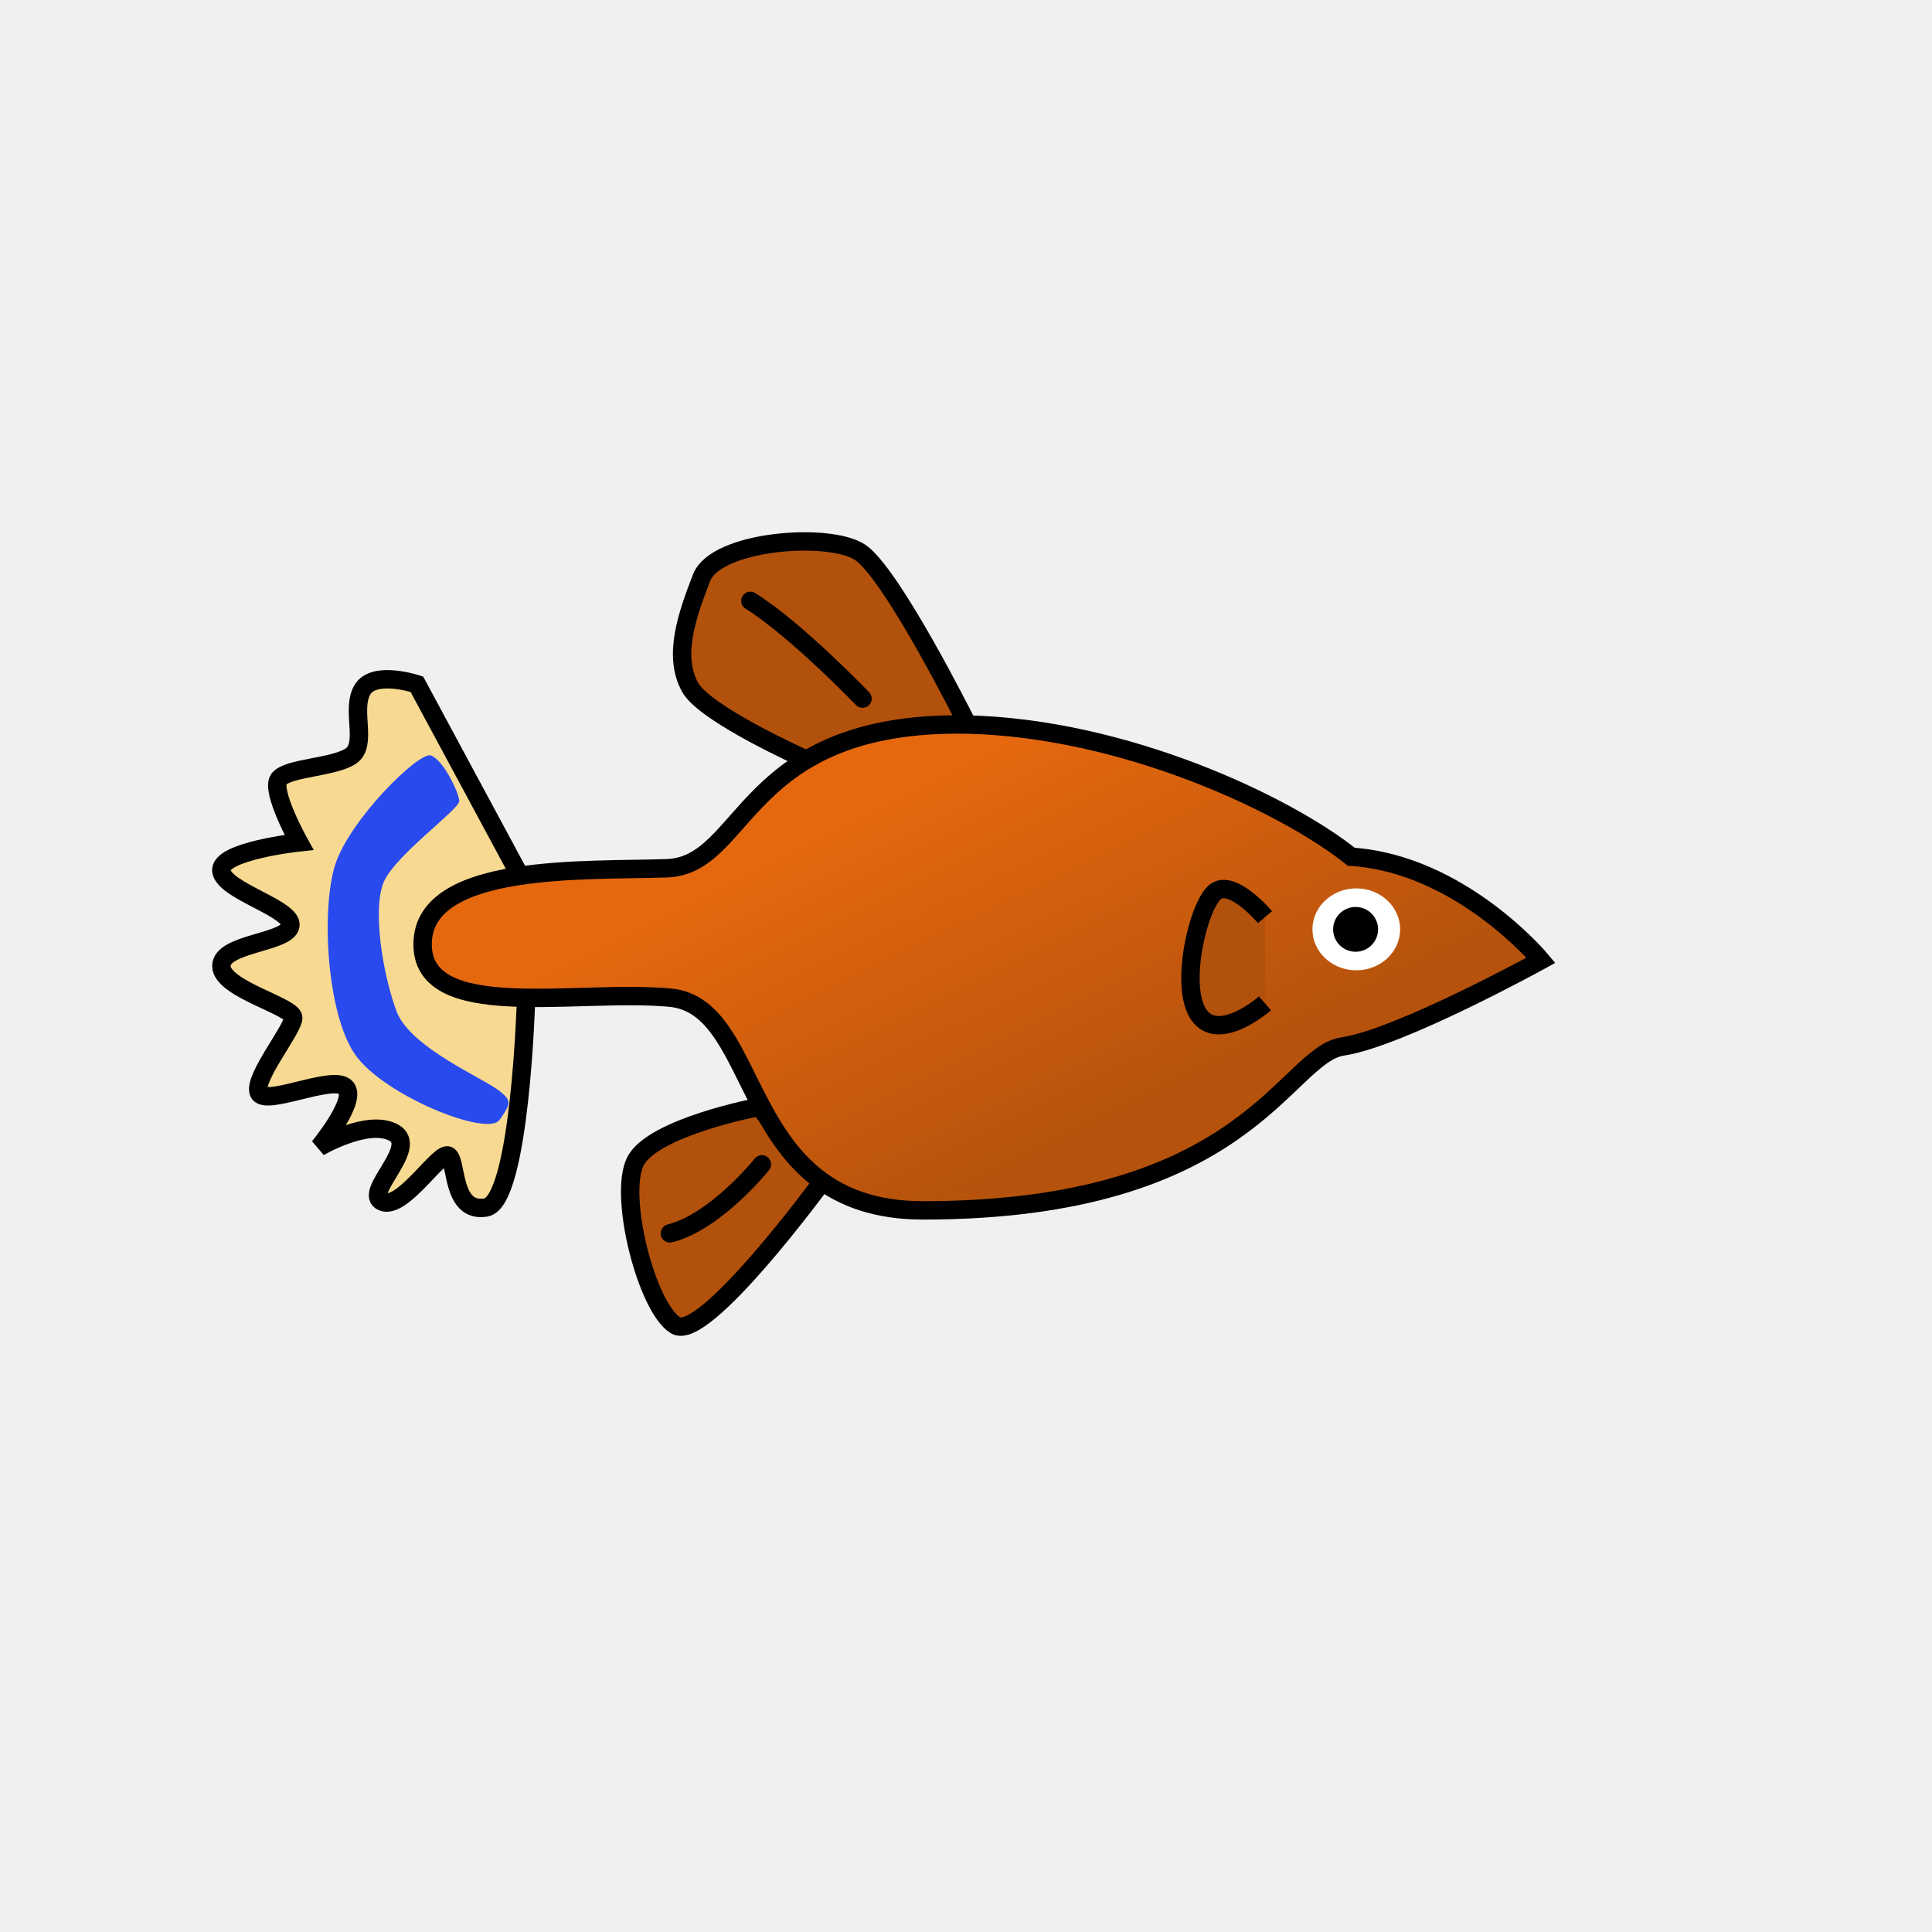
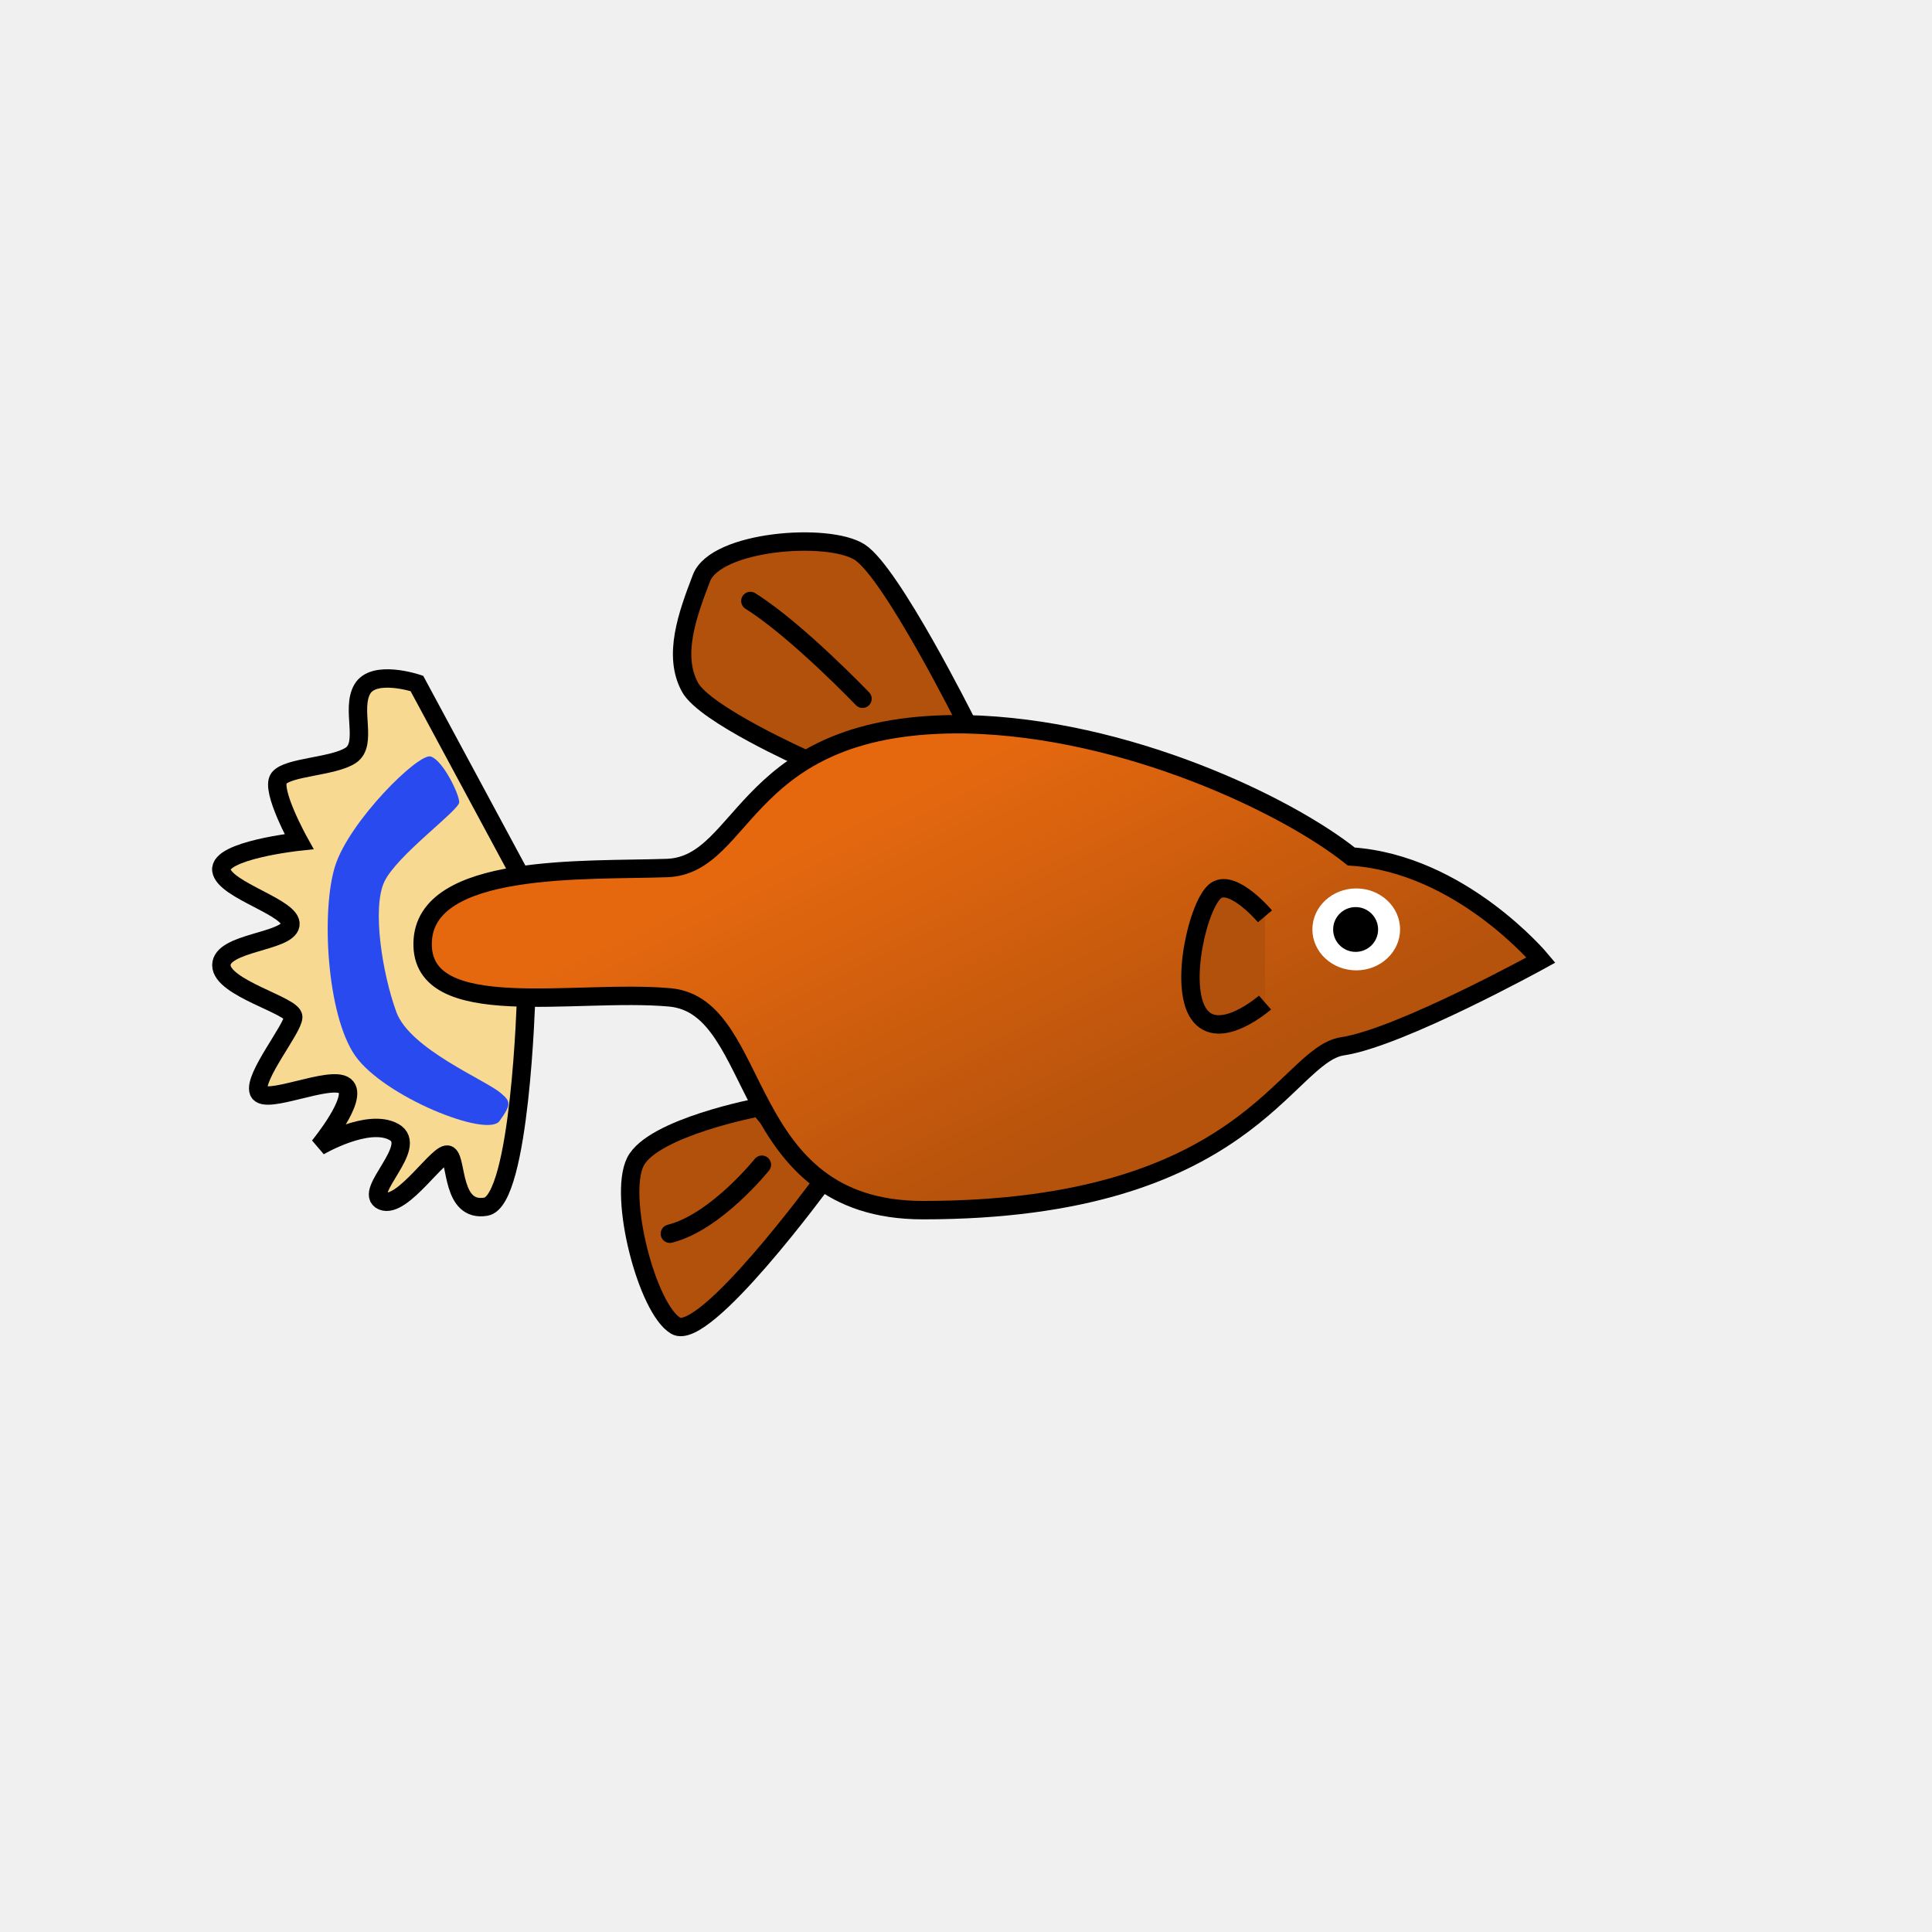
- <svg xmlns="http://www.w3.org/2000/svg" xmlns:xlink="http://www.w3.org/1999/xlink" width="84" height="84" id="svg2" version="1.1">
-   <defs id="defs4">
-     <linearGradient id="linearGradient3935">
-       <stop style="stop-color:#e5680f;stop-opacity:1;" offset="0" id="stop3937" />
-       <stop style="stop-color:#b5520c;stop-opacity:1;" offset="1" id="stop3939" />
+ <svg xmlns="http://www.w3.org/2000/svg" version="1.1" viewBox="0 0 84 84">
+   <defs>
+     <linearGradient id="a" x2="46.54" gradientUnits="userSpaceOnUse" x1="38.834" y1="1003" y2="1018.6">
+       <stop stop-color="#e5680f" offset="0" />
+       <stop stop-color="#b5520c" offset="1" />
    </linearGradient>
-     <linearGradient id="linearGradient3763">
-       <stop style="stop-color:#5bca59;stop-opacity:1;" offset="0" id="stop3765" />
-       <stop style="stop-color:#589931;stop-opacity:1;" offset="1" id="stop3767" />
-     </linearGradient>
-     <linearGradient id="linearGradient3763-4">
-       <stop style="stop-color:#5bca59;stop-opacity:1;" offset="0" id="stop3765-0" />
-       <stop style="stop-color:#589931;stop-opacity:1;" offset="1" id="stop3767-9" />
-     </linearGradient>
-     <linearGradient xlink:href="#linearGradient3763-5" id="linearGradient3769-1" x1="15.75" y1="52.5" x2="31.5" y2="68.25" gradientUnits="userSpaceOnUse" />
-     <linearGradient id="linearGradient3763-5">
-       <stop style="stop-color:#5bca59;stop-opacity:1;" offset="0" id="stop3765-2" />
-       <stop style="stop-color:#589931;stop-opacity:1;" offset="1" id="stop3767-7" />
-     </linearGradient>
-     <linearGradient xlink:href="#linearGradient3763-4-7" id="linearGradient3769-7-5" x1="15.75" y1="52.5" x2="31.5" y2="68.25" gradientUnits="userSpaceOnUse" gradientTransform="translate(42,926.3622)" />
-     <linearGradient id="linearGradient3763-4-7">
-       <stop style="stop-color:#5bca59;stop-opacity:1;" offset="0" id="stop3765-0-6" />
-       <stop style="stop-color:#589931;stop-opacity:1;" offset="1" id="stop3767-9-1" />
-     </linearGradient>
-     <linearGradient id="linearGradient3763-6">
-       <stop style="stop-color:#5bca59;stop-opacity:1;" offset="0" id="stop3765-9" />
-       <stop style="stop-color:#589931;stop-opacity:1;" offset="1" id="stop3767-8" />
-     </linearGradient>
-     <linearGradient id="linearGradient4109">
-       <stop style="stop-color:#5bca59;stop-opacity:1;" offset="0" id="stop4111" />
-       <stop style="stop-color:#589931;stop-opacity:1;" offset="1" id="stop4113" />
-     </linearGradient>
-     <linearGradient id="linearGradient3763-4-2">
-       <stop style="stop-color:#5bca59;stop-opacity:1;" offset="0" id="stop3765-0-3" />
-       <stop style="stop-color:#589931;stop-opacity:1;" offset="1" id="stop3767-9-8" />
-     </linearGradient>
-     <linearGradient id="linearGradient4120">
-       <stop style="stop-color:#5bca59;stop-opacity:1;" offset="0" id="stop4122" />
-       <stop style="stop-color:#589931;stop-opacity:1;" offset="1" id="stop4124" />
-     </linearGradient>
-     <linearGradient xlink:href="#linearGradient3763-7" id="linearGradient3769-78" x1="15.75" y1="52.5" x2="31.5" y2="68.25" gradientUnits="userSpaceOnUse" />
-     <linearGradient id="linearGradient3763-7">
-       <stop style="stop-color:#5bca59;stop-opacity:1;" offset="0" id="stop3765-8" />
-       <stop style="stop-color:#589931;stop-opacity:1;" offset="1" id="stop3767-1" />
-     </linearGradient>
-     <linearGradient xlink:href="#linearGradient3763-7" id="linearGradient4092-60" x1="15.75" y1="52.5" x2="31.5" y2="68.25" gradientUnits="userSpaceOnUse" />
-     <linearGradient id="linearGradient4244">
-       <stop style="stop-color:#5bca59;stop-opacity:1;" offset="0" id="stop4246" />
-       <stop style="stop-color:#589931;stop-opacity:1;" offset="1" id="stop4248" />
-     </linearGradient>
-     <linearGradient id="linearGradient3763-0">
-       <stop style="stop-color:#5bca59;stop-opacity:1;" offset="0" id="stop3765-7" />
-       <stop style="stop-color:#589931;stop-opacity:1;" offset="1" id="stop3767-2" />
-     </linearGradient>
-     <linearGradient id="linearGradient4369">
-       <stop style="stop-color:#5bca59;stop-opacity:1;" offset="0" id="stop4371" />
-       <stop style="stop-color:#589931;stop-opacity:1;" offset="1" id="stop4373" />
-     </linearGradient>
-     <linearGradient id="linearGradient3763-0-8">
-       <stop style="stop-color:#5bca59;stop-opacity:1;" offset="0" id="stop3765-7-3" />
-       <stop style="stop-color:#589931;stop-opacity:1;" offset="1" id="stop3767-2-5" />
-     </linearGradient>
-     <linearGradient id="linearGradient4435">
-       <stop style="stop-color:#5bca59;stop-opacity:1;" offset="0" id="stop4437" />
-       <stop style="stop-color:#589931;stop-opacity:1;" offset="1" id="stop4439" />
-     </linearGradient>
-     <linearGradient gradientTransform="translate(42,926.3622)" xlink:href="#linearGradient3763-6-2" id="linearGradient3769-8-7" x1="15.75" y1="52.5" x2="31.5" y2="68.25" gradientUnits="userSpaceOnUse" />
-     <linearGradient id="linearGradient3763-6-2">
-       <stop style="stop-color:#5bca59;stop-opacity:1;" offset="0" id="stop3765-9-1" />
-       <stop style="stop-color:#589931;stop-opacity:1;" offset="1" id="stop3767-8-4" />
-     </linearGradient>
-     <linearGradient gradientTransform="translate(42,926.3622)" xlink:href="#linearGradient3763-6-2" id="linearGradient4092-6-9" x1="15.75" y1="52.5" x2="31.5" y2="68.25" gradientUnits="userSpaceOnUse" />
-     <linearGradient id="linearGradient4501">
-       <stop style="stop-color:#5bca59;stop-opacity:1;" offset="0" id="stop4503" />
-       <stop style="stop-color:#589931;stop-opacity:1;" offset="1" id="stop4505" />
-     </linearGradient>
-     <linearGradient y2="68.25" x2="31.5" y1="52.5" x1="15.75" gradientTransform="translate(0,968.3622)" gradientUnits="userSpaceOnUse" id="linearGradient4509-3" xlink:href="#linearGradient3763-6-2-5" />
-     <linearGradient id="linearGradient3763-6-2-5">
-       <stop style="stop-color:#5bca59;stop-opacity:1;" offset="0" id="stop3765-9-1-0" />
-       <stop style="stop-color:#589931;stop-opacity:1;" offset="1" id="stop3767-8-4-7" />
-     </linearGradient>
-     <linearGradient y2="68.25" x2="31.5" y1="52.5" x1="15.75" gradientTransform="translate(0,968.3622)" gradientUnits="userSpaceOnUse" id="linearGradient4511-6" xlink:href="#linearGradient3763-6-2-5" />
-     <linearGradient id="linearGradient4593">
-       <stop style="stop-color:#5bca59;stop-opacity:1;" offset="0" id="stop4595" />
-       <stop style="stop-color:#589931;stop-opacity:1;" offset="1" id="stop4597" />
-     </linearGradient>
-     <linearGradient y2="68.25" x2="31.5" y1="52.5" x1="15.75" gradientTransform="matrix(-1,0,0,1,84,968.3622)" gradientUnits="userSpaceOnUse" id="linearGradient4600-3" xlink:href="#linearGradient3763-6-2-5-6" />
-     <linearGradient id="linearGradient3763-6-2-5-6">
-       <stop style="stop-color:#5bca59;stop-opacity:1;" offset="0" id="stop3765-9-1-0-4" />
-       <stop style="stop-color:#589931;stop-opacity:1;" offset="1" id="stop3767-8-4-7-4" />
-     </linearGradient>
-     <linearGradient y2="68.25" x2="31.5" y1="52.5" x1="15.75" gradientTransform="matrix(-1,0,0,1,84,968.3622)" gradientUnits="userSpaceOnUse" id="linearGradient4602-1" xlink:href="#linearGradient3763-6-2-5-6" />
-     <linearGradient id="linearGradient4664">
-       <stop style="stop-color:#5bca59;stop-opacity:1;" offset="0" id="stop4666" />
-       <stop style="stop-color:#589931;stop-opacity:1;" offset="1" id="stop4668" />
-     </linearGradient>
-     <linearGradient y2="68.25" x2="31.5" y1="52.5" x1="15.75" gradientTransform="translate(0,968.3622)" gradientUnits="userSpaceOnUse" id="linearGradient4509-5" xlink:href="#linearGradient3763-6-2-7" />
-     <linearGradient id="linearGradient3763-6-2-7">
-       <stop style="stop-color:#5bca59;stop-opacity:1;" offset="0" id="stop3765-9-1-4" />
-       <stop style="stop-color:#589931;stop-opacity:1;" offset="1" id="stop3767-8-4-73" />
-     </linearGradient>
-     <linearGradient y2="68.25" x2="31.5" y1="52.5" x1="15.75" gradientTransform="translate(0,968.3622)" gradientUnits="userSpaceOnUse" id="linearGradient4511-4" xlink:href="#linearGradient3763-6-2-7" />
-     <linearGradient id="linearGradient4735">
-       <stop style="stop-color:#5bca59;stop-opacity:1;" offset="0" id="stop4737" />
-       <stop style="stop-color:#589931;stop-opacity:1;" offset="1" id="stop4739" />
-     </linearGradient>
-     <linearGradient y2="68.25" x2="31.5" y1="52.5" x1="15.75" gradientTransform="translate(0,968.3622)" gradientUnits="userSpaceOnUse" id="linearGradient4509-8" xlink:href="#linearGradient3763-6-2-8" />
-     <linearGradient id="linearGradient3763-6-2-8">
-       <stop style="stop-color:#5bca59;stop-opacity:1;" offset="0" id="stop3765-9-1-1" />
-       <stop style="stop-color:#589931;stop-opacity:1;" offset="1" id="stop3767-8-4-5" />
-     </linearGradient>
-     <linearGradient y2="68.25" x2="31.5" y1="52.5" x1="15.75" gradientTransform="translate(0,968.3622)" gradientUnits="userSpaceOnUse" id="linearGradient4511-2" xlink:href="#linearGradient3763-6-2-8" />
-     <linearGradient id="linearGradient4788">
-       <stop style="stop-color:#5bca59;stop-opacity:1;" offset="0" id="stop4790" />
-       <stop style="stop-color:#589931;stop-opacity:1;" offset="1" id="stop4792" />
-     </linearGradient>
-     <linearGradient id="linearGradient3763-6-2-5-9">
-       <stop style="stop-color:#5bca59;stop-opacity:1;" offset="0" id="stop3765-9-1-0-3" />
-       <stop style="stop-color:#589931;stop-opacity:1;" offset="1" id="stop3767-8-4-7-1" />
-     </linearGradient>
-     <linearGradient id="linearGradient4956">
-       <stop style="stop-color:#5bca59;stop-opacity:1;" offset="0" id="stop4958" />
-       <stop style="stop-color:#589931;stop-opacity:1;" offset="1" id="stop4960" />
-     </linearGradient>
-     <linearGradient id="linearGradient3763-6-2-55">
-       <stop style="stop-color:#5bca59;stop-opacity:1;" offset="0" id="stop3765-9-1-5" />
-       <stop style="stop-color:#589931;stop-opacity:1;" offset="1" id="stop3767-8-4-6" />
-     </linearGradient>
-     <linearGradient id="linearGradient4967">
-       <stop style="stop-color:#5bca59;stop-opacity:1;" offset="0" id="stop4969" />
-       <stop style="stop-color:#589931;stop-opacity:1;" offset="1" id="stop4971" />
-     </linearGradient>
-     <linearGradient id="linearGradient3763-0-9">
-       <stop style="stop-color:#5bca59;stop-opacity:1;" offset="0" id="stop3765-7-4" />
-       <stop style="stop-color:#589931;stop-opacity:1;" offset="1" id="stop3767-2-6" />
-     </linearGradient>
-     <linearGradient id="linearGradient4978">
-       <stop style="stop-color:#5bca59;stop-opacity:1;" offset="0" id="stop4980" />
-       <stop style="stop-color:#589931;stop-opacity:1;" offset="1" id="stop4982" />
-     </linearGradient>
-     <linearGradient id="linearGradient3763-4-2-9">
-       <stop style="stop-color:#5bca59;stop-opacity:1;" offset="0" id="stop3765-0-3-0" />
-       <stop style="stop-color:#589931;stop-opacity:1;" offset="1" id="stop3767-9-8-5" />
-     </linearGradient>
-     <linearGradient id="linearGradient4989">
-       <stop style="stop-color:#5bca59;stop-opacity:1;" offset="0" id="stop4991" />
-       <stop style="stop-color:#589931;stop-opacity:1;" offset="1" id="stop4993" />
-     </linearGradient>
-     <linearGradient id="linearGradient3763-6-1">
-       <stop style="stop-color:#5bca59;stop-opacity:1;" offset="0" id="stop3765-9-2" />
-       <stop style="stop-color:#589931;stop-opacity:1;" offset="1" id="stop3767-8-8" />
-     </linearGradient>
-     <linearGradient id="linearGradient5000">
-       <stop style="stop-color:#5bca59;stop-opacity:1;" offset="0" id="stop5002" />
-       <stop style="stop-color:#589931;stop-opacity:1;" offset="1" id="stop5004" />
-     </linearGradient>
-     <linearGradient id="linearGradient3763-6-2-9">
-       <stop style="stop-color:#5bca59;stop-opacity:1;" offset="0" id="stop3765-9-1-8" />
-       <stop style="stop-color:#589931;stop-opacity:1;" offset="1" id="stop3767-8-4-56" />
-     </linearGradient>
-     <linearGradient id="linearGradient5242">
-       <stop style="stop-color:#5bca59;stop-opacity:1;" offset="0" id="stop5244" />
-       <stop style="stop-color:#589931;stop-opacity:1;" offset="1" id="stop5246" />
-     </linearGradient>
-     <linearGradient id="linearGradient3763-6-27">
-       <stop style="stop-color:#5bca59;stop-opacity:1;" offset="0" id="stop3765-9-26" />
-       <stop style="stop-color:#589931;stop-opacity:1;" offset="1" id="stop3767-8-47" />
-     </linearGradient>
-     <linearGradient id="linearGradient5253">
-       <stop style="stop-color:#5bca59;stop-opacity:1;" offset="0" id="stop5255" />
-       <stop style="stop-color:#589931;stop-opacity:1;" offset="1" id="stop5257" />
-     </linearGradient>
-     <linearGradient xlink:href="#linearGradient3763-6-4" id="linearGradient5223-3" gradientUnits="userSpaceOnUse" gradientTransform="translate(0,968.3622)" x1="15.75" y1="52.5" x2="31.5" y2="68.25" />
-     <linearGradient id="linearGradient3763-6-4">
-       <stop style="stop-color:#5bca59;stop-opacity:1;" offset="0" id="stop3765-9-7" />
-       <stop style="stop-color:#589931;stop-opacity:1;" offset="1" id="stop3767-8-88" />
-     </linearGradient>
-     <linearGradient xlink:href="#linearGradient3763-6-4" id="linearGradient5225-16" gradientUnits="userSpaceOnUse" gradientTransform="translate(0,968.3622)" x1="15.75" y1="52.5" x2="31.5" y2="68.25" />
-     <linearGradient id="linearGradient5365">
-       <stop style="stop-color:#5bca59;stop-opacity:1;" offset="0" id="stop5367" />
-       <stop style="stop-color:#589931;stop-opacity:1;" offset="1" id="stop5369" />
-     </linearGradient>
-     <linearGradient xlink:href="#linearGradient3763-6-17" id="linearGradient5223-6" gradientUnits="userSpaceOnUse" gradientTransform="translate(0,968.3622)" x1="15.75" y1="52.5" x2="31.5" y2="68.25" />
-     <linearGradient id="linearGradient3763-6-17">
-       <stop style="stop-color:#5bca59;stop-opacity:1;" offset="0" id="stop3765-9-23" />
-       <stop style="stop-color:#589931;stop-opacity:1;" offset="1" id="stop3767-8-7" />
-     </linearGradient>
-     <linearGradient xlink:href="#linearGradient3763-6-17" id="linearGradient5225-8" gradientUnits="userSpaceOnUse" gradientTransform="translate(0,968.3622)" x1="15.75" y1="52.5" x2="31.5" y2="68.25" />
-     <linearGradient id="linearGradient5438">
-       <stop style="stop-color:#5bca59;stop-opacity:1;" offset="0" id="stop5440" />
-       <stop style="stop-color:#589931;stop-opacity:1;" offset="1" id="stop5442" />
-     </linearGradient>
-     <linearGradient xlink:href="#linearGradient3763-6-27-1" id="linearGradient5223-7-8" gradientUnits="userSpaceOnUse" gradientTransform="matrix(-1,0,0,1,147,1031.362)" x1="15.75" y1="52.5" x2="31.5" y2="68.25" />
-     <linearGradient id="linearGradient3763-6-27-1">
-       <stop style="stop-color:#5bca59;stop-opacity:1;" offset="0" id="stop3765-9-26-0" />
-       <stop style="stop-color:#589931;stop-opacity:1;" offset="1" id="stop3767-8-47-9" />
-     </linearGradient>
-     <linearGradient xlink:href="#linearGradient3763-6-27-1" id="linearGradient5225-1-2" gradientUnits="userSpaceOnUse" gradientTransform="matrix(-1,0,0,1,147,1031.362)" x1="15.75" y1="52.5" x2="31.5" y2="68.25" />
-     <linearGradient id="linearGradient5573">
-       <stop style="stop-color:#5bca59;stop-opacity:1;" offset="0" id="stop5575" />
-       <stop style="stop-color:#589931;stop-opacity:1;" offset="1" id="stop5577" />
-     </linearGradient>
-     <linearGradient xlink:href="#linearGradient3763-6-27-5" id="linearGradient5223-7-1" gradientUnits="userSpaceOnUse" gradientTransform="matrix(-1,0,0,1,147,1031.362)" x1="15.75" y1="52.5" x2="31.5" y2="68.25" />
-     <linearGradient id="linearGradient3763-6-27-5">
-       <stop style="stop-color:#5bca59;stop-opacity:1;" offset="0" id="stop3765-9-26-7" />
-       <stop style="stop-color:#589931;stop-opacity:1;" offset="1" id="stop3767-8-47-3" />
-     </linearGradient>
-     <linearGradient xlink:href="#linearGradient3763-6-27-5" id="linearGradient5225-1-3" gradientUnits="userSpaceOnUse" gradientTransform="matrix(-1,0,0,1,147,1031.362)" x1="15.75" y1="52.5" x2="31.5" y2="68.25" />
-     <linearGradient id="linearGradient5644">
-       <stop style="stop-color:#5bca59;stop-opacity:1;" offset="0" id="stop5646" />
-       <stop style="stop-color:#589931;stop-opacity:1;" offset="1" id="stop5648" />
-     </linearGradient>
-     <linearGradient xlink:href="#linearGradient3935" id="linearGradient3941" x1="38.834" y1="1002.999" x2="46.54" y2="1018.555" gradientUnits="userSpaceOnUse" />
  </defs>
-   <g id="layer1" transform="translate(0,-968.3622)">
-     <g id="g4162">
-       <path id="path3197" d="m 42,999.737 c 0,0 -3.25,-6.5 -4.625,-7.375 -1.375,-0.875 -6.25,-0.5 -6.875,1.125 -0.625,1.625 -1.25,3.375 -0.5,4.75 0.645,1.182 5,3.125 5,3.125 z" style="fill:#b2510c;fill-opacity:1;stroke:#000000;stroke-width:0.8;stroke-linecap:butt;stroke-linejoin:miter;stroke-miterlimit:4;stroke-opacity:1;stroke-dasharray:none" />
-       <path id="path3199" d="m 33,1016.487 c 0,0 -4.625,0.875 -5.375,2.375 -0.75,1.5 0.5,6.375 1.75,7.125 1.25,0.75 6.375,-6.25 6.375,-6.25 z" style="fill:#b2510c;fill-opacity:1;stroke:#000000;stroke-width:0.8;stroke-linecap:butt;stroke-linejoin:miter;stroke-miterlimit:4;stroke-opacity:1;stroke-dasharray:none" />
-       <path id="path3195" d="m 22.5,1006.237 -4.375,-8.125 c 0,0 -1.875,-0.625 -2.375,0.25 -0.5,0.875 0.25,2.375 -0.5,2.875 -0.75,0.5 -2.75,0.5 -3.125,1 -0.375,0.5 0.875,2.75 0.875,2.75 0,0 -3.5,0.375 -3.375,1.25 0.125,0.875 3.125,1.625 3,2.375 -0.125,0.75 -3,0.75 -3,1.75 0,1 3.125,1.75 3.125,2.25 0,0.5 -1.75,2.625 -1.5,3.25 0.25,0.625 3.125,-0.75 3.75,-0.25 0.625,0.5 -1.125,2.625 -1.125,2.625 0,0 2.125,-1.25 3.25,-0.625 1.125,0.625 -1.375,2.625 -0.5,3 0.875,0.375 2.5,-2.25 2.875,-2 0.375,0.25 0.125,2.5 1.625,2.25 1.5,-0.25 1.75,-9.125 1.75,-9.125 z" style="fill:#f7d992;fill-opacity:1;stroke:#000000;stroke-width:0.8;stroke-linecap:butt;stroke-linejoin:miter;stroke-miterlimit:4;stroke-opacity:1;stroke-dasharray:none" />
-       <path id="path3193" d="m 58.75,1005.612 c -2.753,-2.209 -9.764,-5.601 -16.75,-5.75 -9.749,-0.149 -9.5,6.125 -13,6.25 -3.5,0.125 -10.549,-0.251 -10.625,3.25 -0.076,3.502 6.625,2 10.75,2.375 4.125,0.375 2.874,9.25 11,9.25 14.125,0 15.75,-6.75 18.25,-7.125 2.5,-0.375 8.625,-3.75 8.625,-3.75 0,0 -3.486,-4.189 -8.25,-4.5 z" style="fill:url(#linearGradient3941);fill-opacity:1;stroke:#000000;stroke-width:0.8;stroke-linecap:butt;stroke-linejoin:miter;stroke-miterlimit:4;stroke-opacity:1;stroke-dasharray:none" />
-       <path style="color:#000000;fill:#ffffff;fill-opacity:1;fill-rule:nonzero;stroke:none;stroke-width:1;marker:none;visibility:visible;display:inline;overflow:visible;enable-background:accumulate" id="path3971" d="m 60.875,40.125 c 0,0.828 -0.672,1.5 -1.5,1.5 -0.828,0 -1.5,-0.672 -1.5,-1.5 0,-0.828 0.672,-1.5 1.5,-1.5 0.828,0 1.5,0.672 1.5,1.5 z" transform="matrix(1.270833,0,0,1.1875,-16.48698,961.12)" />
-       <path style="color:#000000;fill:#000000;fill-opacity:1;fill-rule:nonzero;stroke:none;stroke-width:1;marker:none;visibility:visible;display:inline;overflow:visible;enable-background:accumulate" id="path3973" d="m 60.424,40.17 c 0,0.391 -0.326,0.707 -0.729,0.707 -0.403,0 -0.729,-0.317 -0.729,-0.707 0,-0.391 0.326,-0.707 0.729,-0.707 0.403,0 0.729,0.317 0.729,0.707 z" transform="matrix(1.340686,0,0,1.377221,-21.09336,953.4461)" />
-       <path id="path3201" d="m 55,1008.237 c 0,0 -1.375,-1.625 -2.125,-1.125 -0.75,0.5 -1.625,4.125 -0.75,5.375 0.875,1.25 2.875,-0.5 2.875,-0.5" style="fill:#b2510c;fill-opacity:1;stroke:#000000;stroke-width:0.8;stroke-linecap:butt;stroke-linejoin:miter;stroke-miterlimit:4;stroke-opacity:1;stroke-dasharray:none" />
-       <path id="path3981" d="m 21.719,1017.056 c -0.541,0.747 -5.037,-1.069 -6.275,-2.837 -1.237,-1.768 -1.49,-6.314 -0.871,-8.259 0.619,-1.944 3.63,-4.928 4.161,-4.752 0.53,0.177 1.233,1.634 1.233,1.987 0,0.354 -2.731,2.32 -3.261,3.469 -0.53,1.149 -0.086,3.979 0.53,5.657 0.591,1.607 3.861,2.945 4.527,3.511 0.431,0.367 0.498,0.475 -0.043,1.222 z" style="fill:#284aef;fill-opacity:1;stroke:none" />
-       <path id="path4003" d="m 37.5,998.737 c 0,0 -2.875,-3 -4.875,-4.25" style="fill:none;stroke:#000000;stroke-width:0.8;stroke-linecap:round;stroke-linejoin:miter;stroke-miterlimit:4;stroke-opacity:1;stroke-dasharray:none" />
-       <path id="path4005" d="m 33.125,1018.987 c 0,0 -2,2.5 -4,3" style="fill:none;stroke:#000000;stroke-width:0.8;stroke-linecap:round;stroke-linejoin:miter;stroke-miterlimit:4;stroke-opacity:1;stroke-dasharray:none" />
-     </g>
+   <g transform="translate(0 -968.36)">
+     <path d="m42 999.74s-3.25-6.5-4.625-7.375-6.25-0.5-6.875 1.125-1.25 3.375-0.5 4.75c0.645 1.182 5 3.125 5 3.125z" stroke="#000" stroke-width=".8" fill="#b2510c" />
+     <path d="m33 1016.5s-4.625 0.875-5.375 2.375 0.5 6.375 1.75 7.125 6.375-6.25 6.375-6.25z" stroke="#000" stroke-width=".8" fill="#b2510c" />
+     <path d="m22.5 1006.2-4.375-8.125s-1.875-0.625-2.375 0.25 0.25 2.375-0.5 2.875-2.75 0.5-3.125 1 0.875 2.75 0.875 2.75-3.5 0.375-3.375 1.25 3.125 1.625 3 2.375-3 0.75-3 1.75 3.125 1.75 3.125 2.25-1.75 2.625-1.5 3.25 3.125-0.75 3.75-0.25-1.125 2.625-1.125 2.625 2.125-1.25 3.25-0.625-1.375 2.625-0.5 3 2.5-2.25 2.875-2 0.125 2.5 1.625 2.25 1.75-9.125 1.75-9.125z" stroke="#000" stroke-width=".8" fill="#f7d992" />
+     <path d="m58.75 1005.6c-2.753-2.209-9.764-5.601-16.75-5.75-9.749-0.149-9.5 6.125-13 6.25s-10.549-0.251-10.625 3.25c-0.076 3.502 6.625 2 10.75 2.375s2.874 9.25 11 9.25c14.125 0 15.75-6.75 18.25-7.125s8.625-3.75 8.625-3.75-3.486-4.189-8.25-4.5z" stroke="#000" stroke-width=".8" fill="url(#a)" />
+     <path d="m60.875 40.125c0 0.828-0.672 1.5-1.5 1.5s-1.5-0.672-1.5-1.5 0.672-1.5 1.5-1.5 1.5 0.672 1.5 1.5z" transform="matrix(1.2708 0 0 1.1875 -16.487 961.12)" style="color:#000000" fill="#fff" />
+     <path transform="matrix(1.3407 0 0 1.3772 -21.093 953.45)" style="color:#000000" d="m60.424 40.17c0 0.391-0.326 0.707-0.729 0.707-0.403 0-0.729-0.317-0.729-0.707 0-0.391 0.326-0.707 0.729-0.707 0.403 0 0.729 0.317 0.729 0.707z" />
+     <path d="m55 1008.2s-1.375-1.625-2.125-1.125-1.625 4.125-0.75 5.375 2.875-0.5 2.875-0.5" stroke="#000" stroke-width=".8" fill="#b2510c" />
+     <path d="m21.719 1017.1c-0.541 0.747-5.037-1.069-6.275-2.837s-1.49-6.314-0.871-8.259c0.619-1.944 3.63-4.928 4.16-4.752 0.53 0.177 1.233 1.634 1.233 1.987 0 0.354-2.731 2.32-3.261 3.469-0.53 1.149-0.086 3.979 0.53 5.657 0.591 1.607 3.861 2.945 4.527 3.511 0.431 0.367 0.498 0.475-0.043 1.222z" fill="#284aef" />
+     <path stroke-width=".8" d="m37.5 998.74s-2.875-3-4.875-4.25" stroke="#000" stroke-linecap="round" fill="none" />
+     <path stroke-width=".8" d="m33.125 1019s-2 2.5-4 3" stroke="#000" stroke-linecap="round" fill="none" />
  </g>
</svg>
